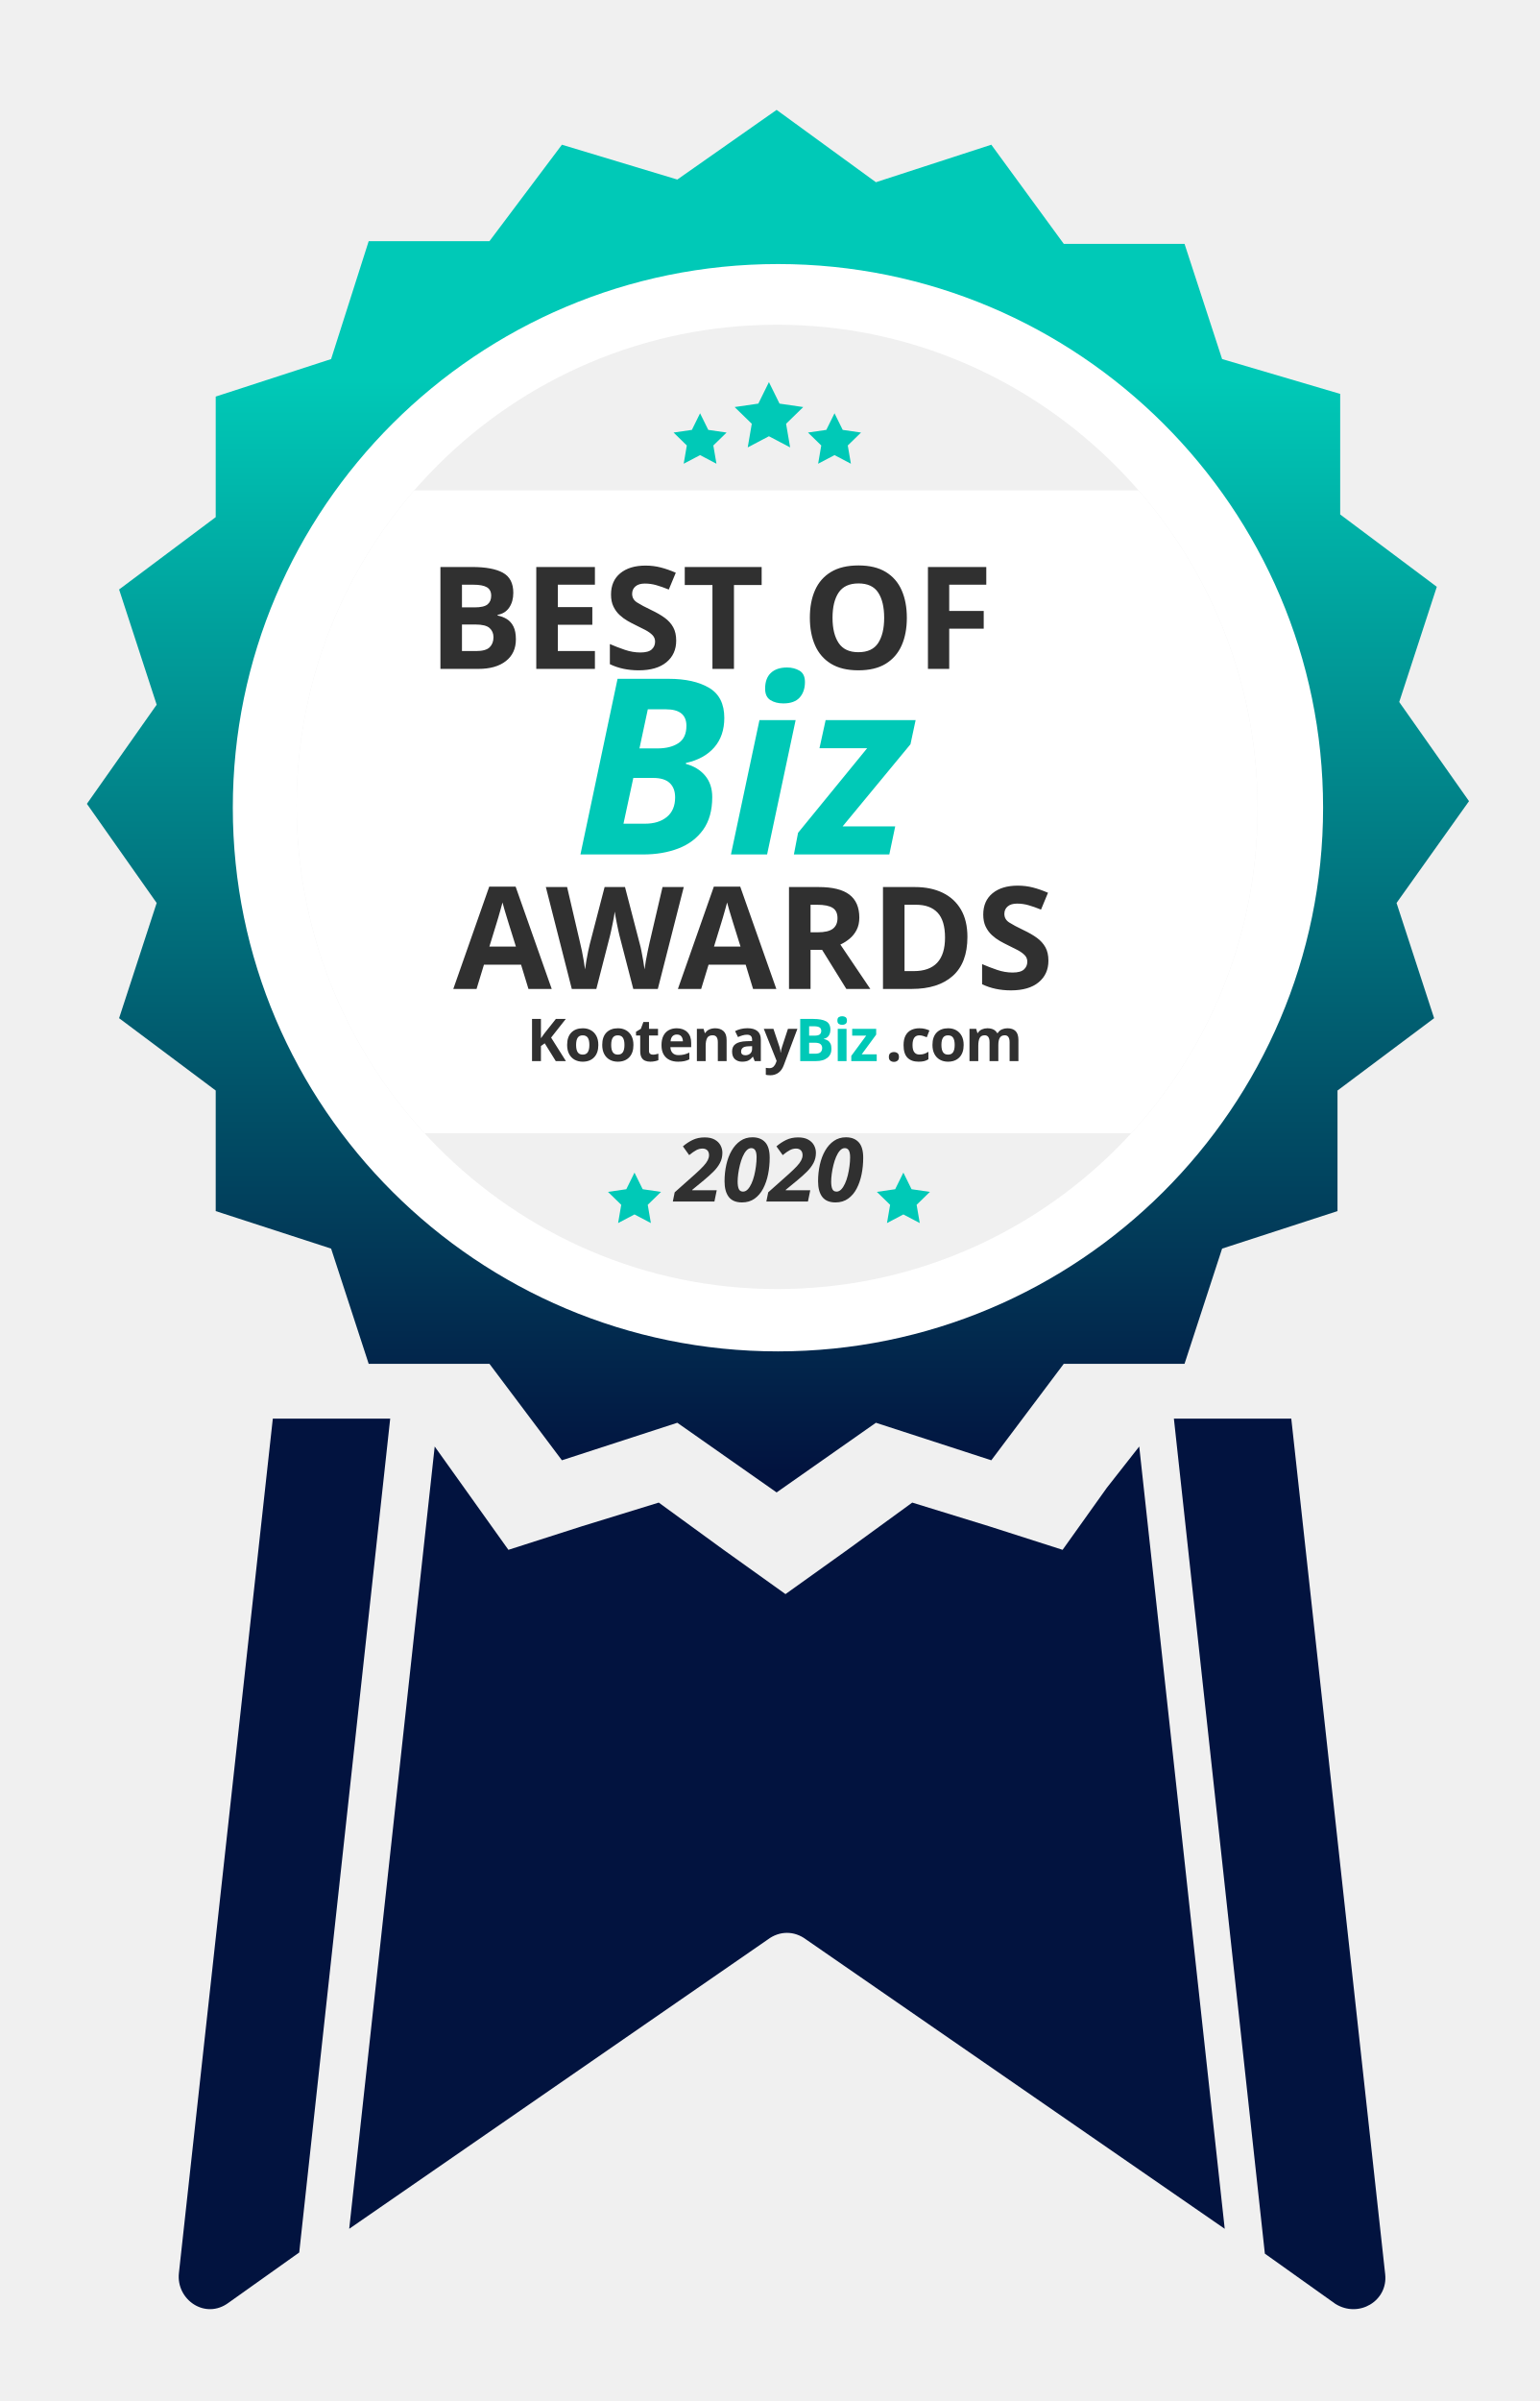
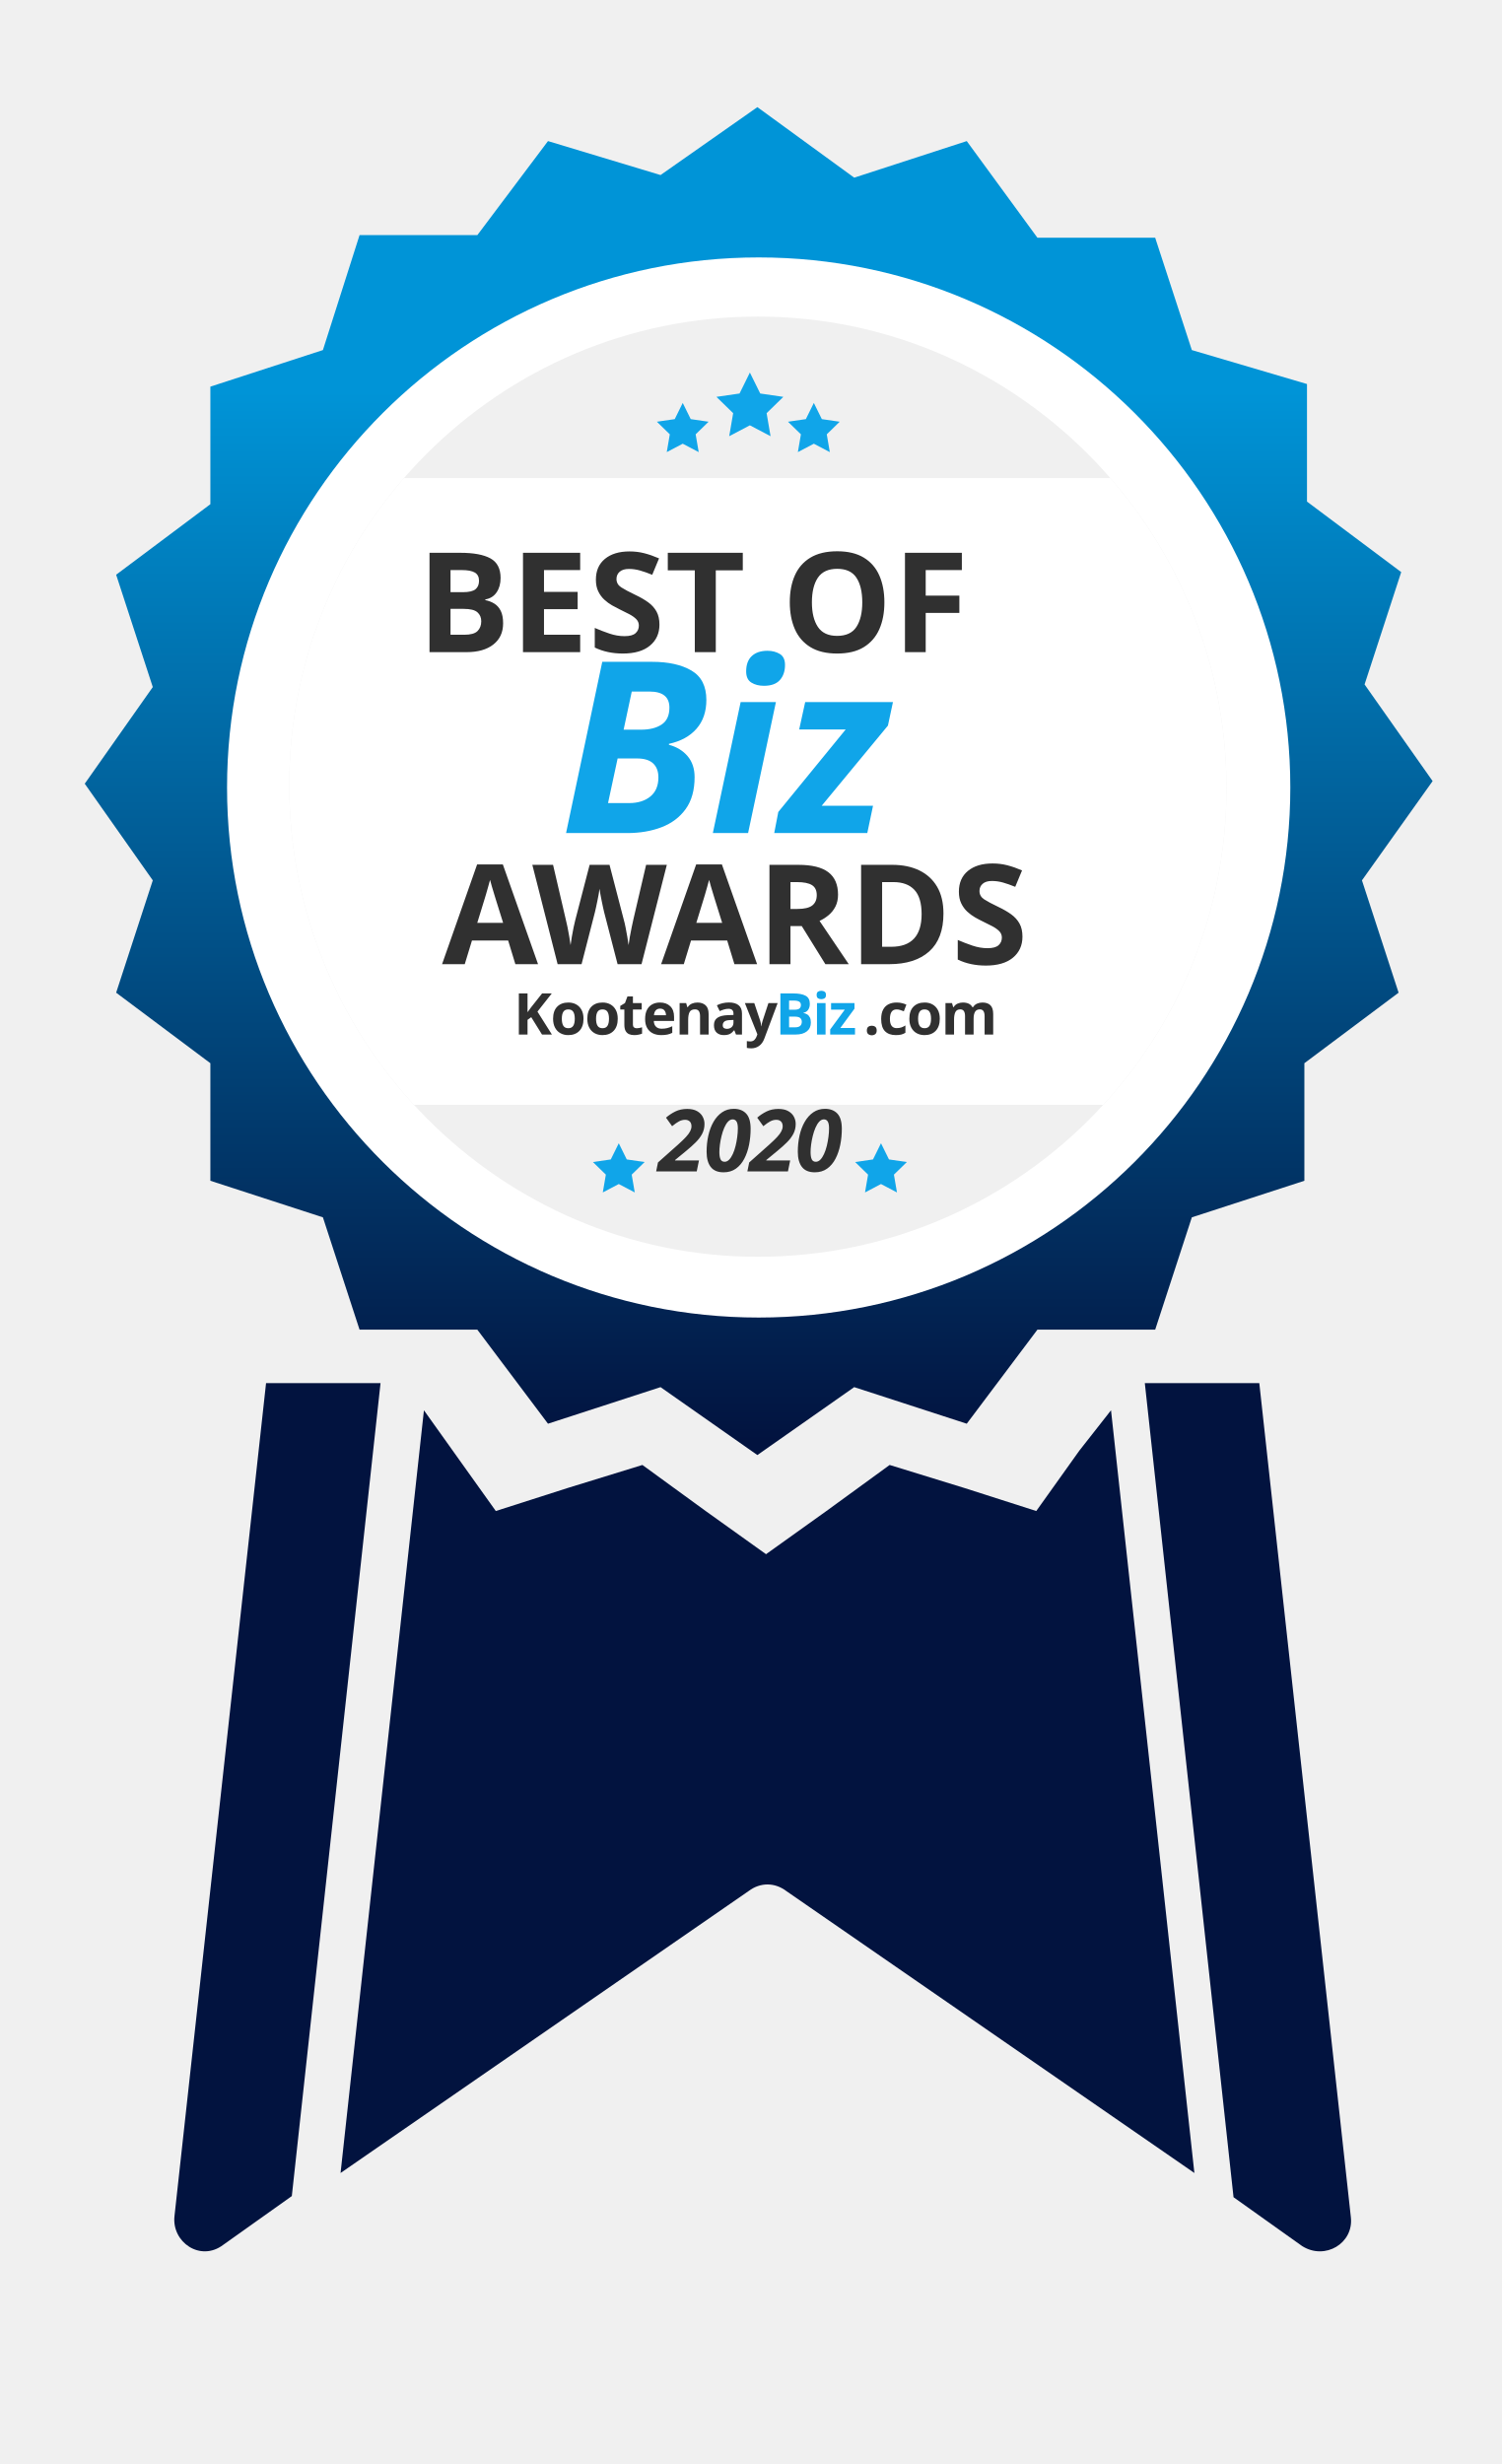
- <svg xmlns="http://www.w3.org/2000/svg" xmlns:xlink="http://www.w3.org/1999/xlink" width="939px" height="1464px" viewBox="0 0 939 1464" version="1.1">
+ <svg xmlns="http://www.w3.org/2000/svg" xmlns:xlink="http://www.w3.org/1999/xlink" width="939px" height="1541px" viewBox="0 0 939 1541" version="1.1">
  <defs>
-     <linearGradient x1="50%" y1="19.236%" x2="50%" y2="99.053%" id="linearGradient-1">
-       <stop stop-color="#00C9B7" offset="0%" />
+     <linearGradient x1="50%" y1="20.985%" x2="50%" y2="99.053%" id="linearGradient-1">
+       <stop stop-color="#0094D7" offset="0%" />
      <stop stop-color="#02133F" offset="100%" />
    </linearGradient>
    <path d="M294,0 C132.176,0 0.919,131.266 0.919,293.101 C0.919,454.936 132.176,588 294,588 C455.824,588 587.081,456.734 587.081,294.899 C587.081,133.064 455.824,0 294,0 Z" id="path-2" />
  </defs>
-   <g id="KB-BOB-Award-icon" stroke="none" stroke-width="1" fill="none" fill-rule="evenodd">
+   <g id="KB-BOB-Award-icon-2019---Winners" stroke="none" stroke-width="1" fill="none" fill-rule="evenodd">
    <polygon id="Shape" fill="url(#linearGradient-1)" fill-rule="nonzero" points="896 488.5 853.441 428.052 876.357 357.802 817.429 313.692 817.429 240.174 745.406 218.936 722.489 148.686 648.829 148.686 604.633 88.238 534.247 111.11 473.682 67 413.117 109.477 342.73 88.238 298.534 147.052 224.874 147.052 201.957 218.936 131.571 241.808 131.571 315.326 72.643 359.436 95.559 429.686 53 490.134 95.559 550.581 72.643 620.831 131.571 664.942 131.571 738.459 201.957 761.331 224.874 831.581 298.534 831.581 342.73 890.395 413.117 867.523 473.682 910 534.247 867.523 604.633 890.395 648.829 831.581 722.489 831.581 745.406 761.331 815.792 738.459 815.792 664.942 874.72 620.831 851.804 550.581" />
    <path d="M474.5,824 C291.176,824 142,675.273 142,492.5 C142,309.727 291.176,161 474.5,161 C657.824,161 807,309.727 807,492.5 C807,675.273 657.824,824 474.5,824 Z" id="Path" fill="#FFFFFF" fill-rule="nonzero" />
    <g id="Rectangle" transform="translate(180, 198)">
      <mask id="mask-3" fill="white">
        <use xlink:href="#path-2" />
      </mask>
      <use id="Mask" fill="#F0F0F0" fill-rule="nonzero" xlink:href="#path-2" />
      <rect fill="#FFFFFF" mask="url(#mask-3)" x="-113" y="101" width="784" height="392" />
    </g>
    <path d="M203.991,865 L166.402,865 L109.124,1386.015 C107.334,1402.184 125.234,1414.761 139.553,1403.981 L182.512,1373.439 L238,865 L203.991,865 Z" id="Path" fill="#02133F" fill-rule="nonzero" />
    <path d="M751.799,865 L716,865 L771.488,1374.154 L814.447,1404.739 C828.766,1413.735 846.666,1402.94 844.876,1386.748 L787.598,865 L751.799,865 Z" id="Path" fill="#02133F" fill-rule="nonzero" />
    <path d="M675.081,907.2 L648.111,945 L603.162,930.6 L556.414,916.2 L516.859,945 L479.101,972 L441.343,945 L401.788,916.2 L355.04,930.6 L310.091,945 L283.121,907.2 L265.141,882 L213,1359 L468.313,1182.6 C475.505,1177.2 484.495,1177.2 491.687,1182.6 L747,1359 L694.859,882 L675.081,907.2 Z" id="Path" fill="#02133F" fill-rule="nonzero" />
    <text id="2020" font-family="Klavika-BoldItalic, Klavika" font-size="54" font-style="italic" font-weight="bold" line-spacing="38" letter-spacing="-1.232" fill="#303030">
      <tspan x="411.673" y="732.624">2020</tspan>
    </text>
    <text id="KootenayBiz.com" font-family="BlackerDisplay-Heavy, Blacker Display" font-size="36" font-weight="600" line-spacing="68" letter-spacing="-0.881">
      <tspan x="321.265" y="647" fill="#303030">Kootenay</tspan>
-       <tspan x="484.849" y="647" fill="#00C9B7">Biz</tspan>
+       <tspan x="484.849" y="647" fill="#10A5E9">Biz</tspan>
      <tspan x="540.108" y="647" fill="#303030">.com</tspan>
    </text>
    <text id="BEST-OF" font-family="BlackerText-Heavy, Blacker Text" font-size="87" font-weight="600" line-spacing="91" fill="#303030">
      <tspan x="260.799" y="407.85">BEST OF</tspan>
    </text>
    <text id="AWARDS" font-family="BlackerText-Heavy, Blacker Text" font-size="87" font-weight="600" letter-spacing="-0.1" fill="#303030">
      <tspan x="276.482" y="603">AWARDS</tspan>
    </text>
-     <polygon id="Star" fill="#00C9B7" points="427 277.5 417.008 282.753 418.916 271.627 410.832 263.747 422.004 262.123 427 252 431.996 262.123 443.168 263.747 435.084 271.627 436.992 282.753" />
-     <polygon id="Star" fill="#00C9B7" points="509 277.5 499.008 282.753 500.916 271.627 492.832 263.747 504.004 262.123 509 252 513.996 262.123 525.168 263.747 517.084 271.627 518.992 282.753" />
-     <polygon id="Star" fill="#00C9B7" points="387 740.5 377.008 745.753 378.916 734.627 370.832 726.747 382.004 725.123 387 715 391.996 725.123 403.168 726.747 395.084 734.627 396.992 745.753" />
-     <polygon id="Star" fill="#00C9B7" points="551 740.5 541.008 745.753 542.916 734.627 534.832 726.747 546.004 725.123 551 715 555.996 725.123 567.168 726.747 559.084 734.627 560.992 745.753" />
-     <polygon id="Star" fill="#00C9B7" points="469 266 456.069 272.798 458.538 258.399 448.077 248.202 462.534 246.101 469 233 475.466 246.101 489.923 248.202 479.462 258.399 481.931 272.798" />
-     <text id="Biz" font-family="BlackerText-HeavyItalic, Blacker Text" font-size="150" font-style="italic" font-weight="600" fill="#00C9B7">
+     <polygon id="Star" fill="#10A5E9" points="427 277.5 417.008 282.753 418.916 271.627 410.832 263.747 422.004 262.123 427 252 431.996 262.123 443.168 263.747 435.084 271.627 436.992 282.753" />
+     <polygon id="Star" fill="#10A5E9" points="509 277.5 499.008 282.753 500.916 271.627 492.832 263.747 504.004 262.123 509 252 513.996 262.123 525.168 263.747 517.084 271.627 518.992 282.753" />
+     <polygon id="Star" fill="#10A5E9" points="387 740.5 377.008 745.753 378.916 734.627 370.832 726.747 382.004 725.123 387 715 391.996 725.123 403.168 726.747 395.084 734.627 396.992 745.753" />
+     <polygon id="Star" fill="#10A5E9" points="551 740.5 541.008 745.753 542.916 734.627 534.832 726.747 546.004 725.123 551 715 555.996 725.123 567.168 726.747 559.084 734.627 560.992 745.753" />
+     <polygon id="Star" fill="#10A5E9" points="469 266 456.069 272.798 458.538 258.399 448.077 248.202 462.534 246.101 469 233 475.466 246.101 489.923 248.202 479.462 258.399 481.931 272.798" />
+     <text id="Biz" font-family="BlackerText-HeavyItalic, Blacker Text" font-size="150" font-style="italic" font-weight="600" fill="#10A5E9">
      <tspan x="350.125" y="521">Biz</tspan>
    </text>
  </g>
</svg>
